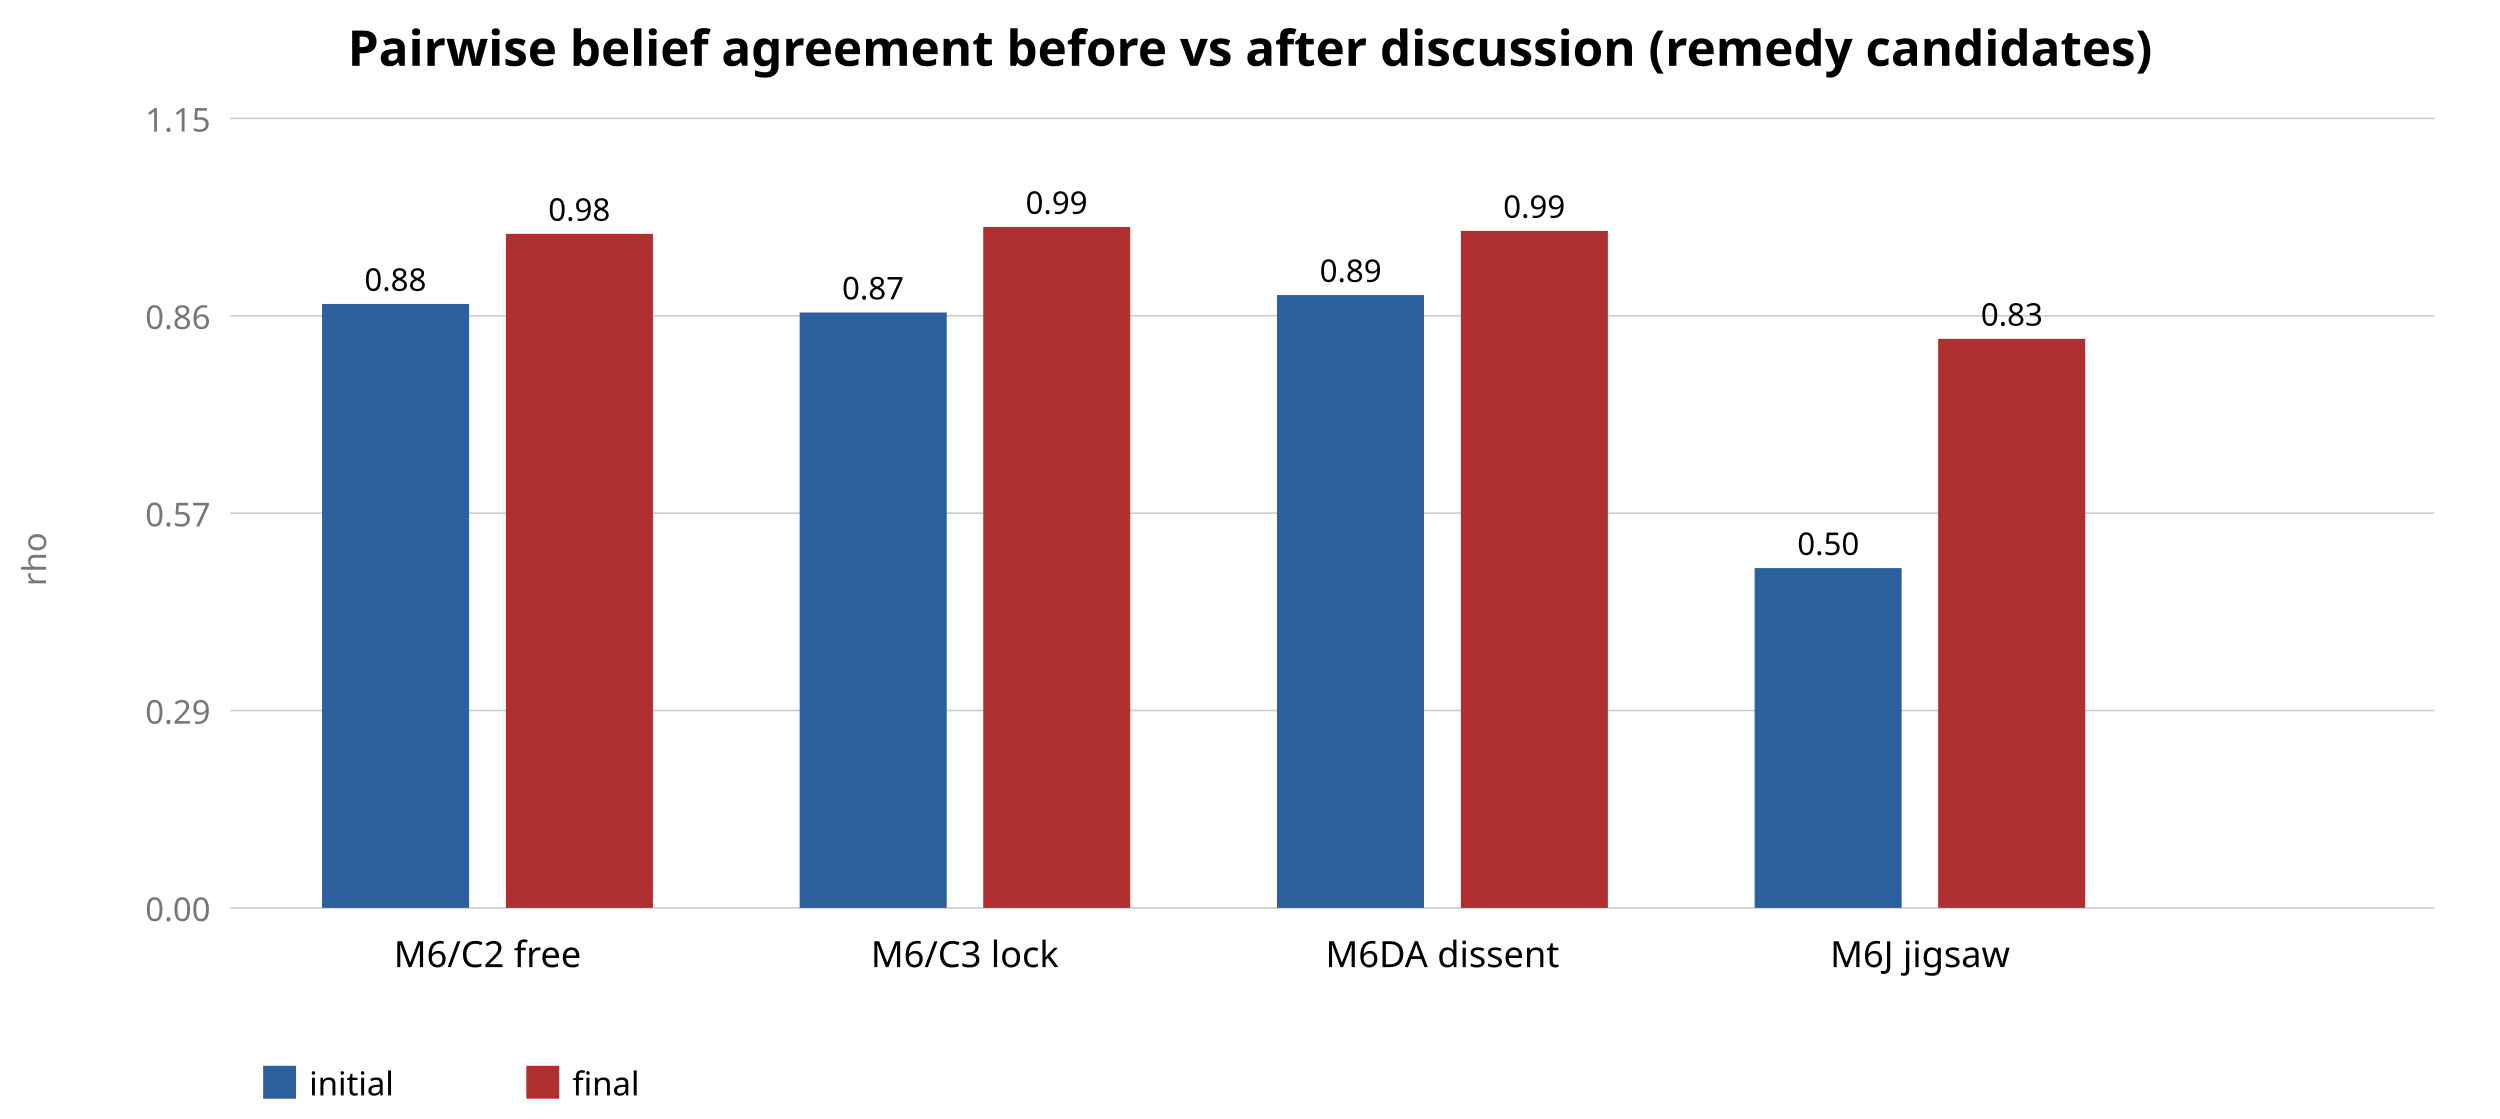
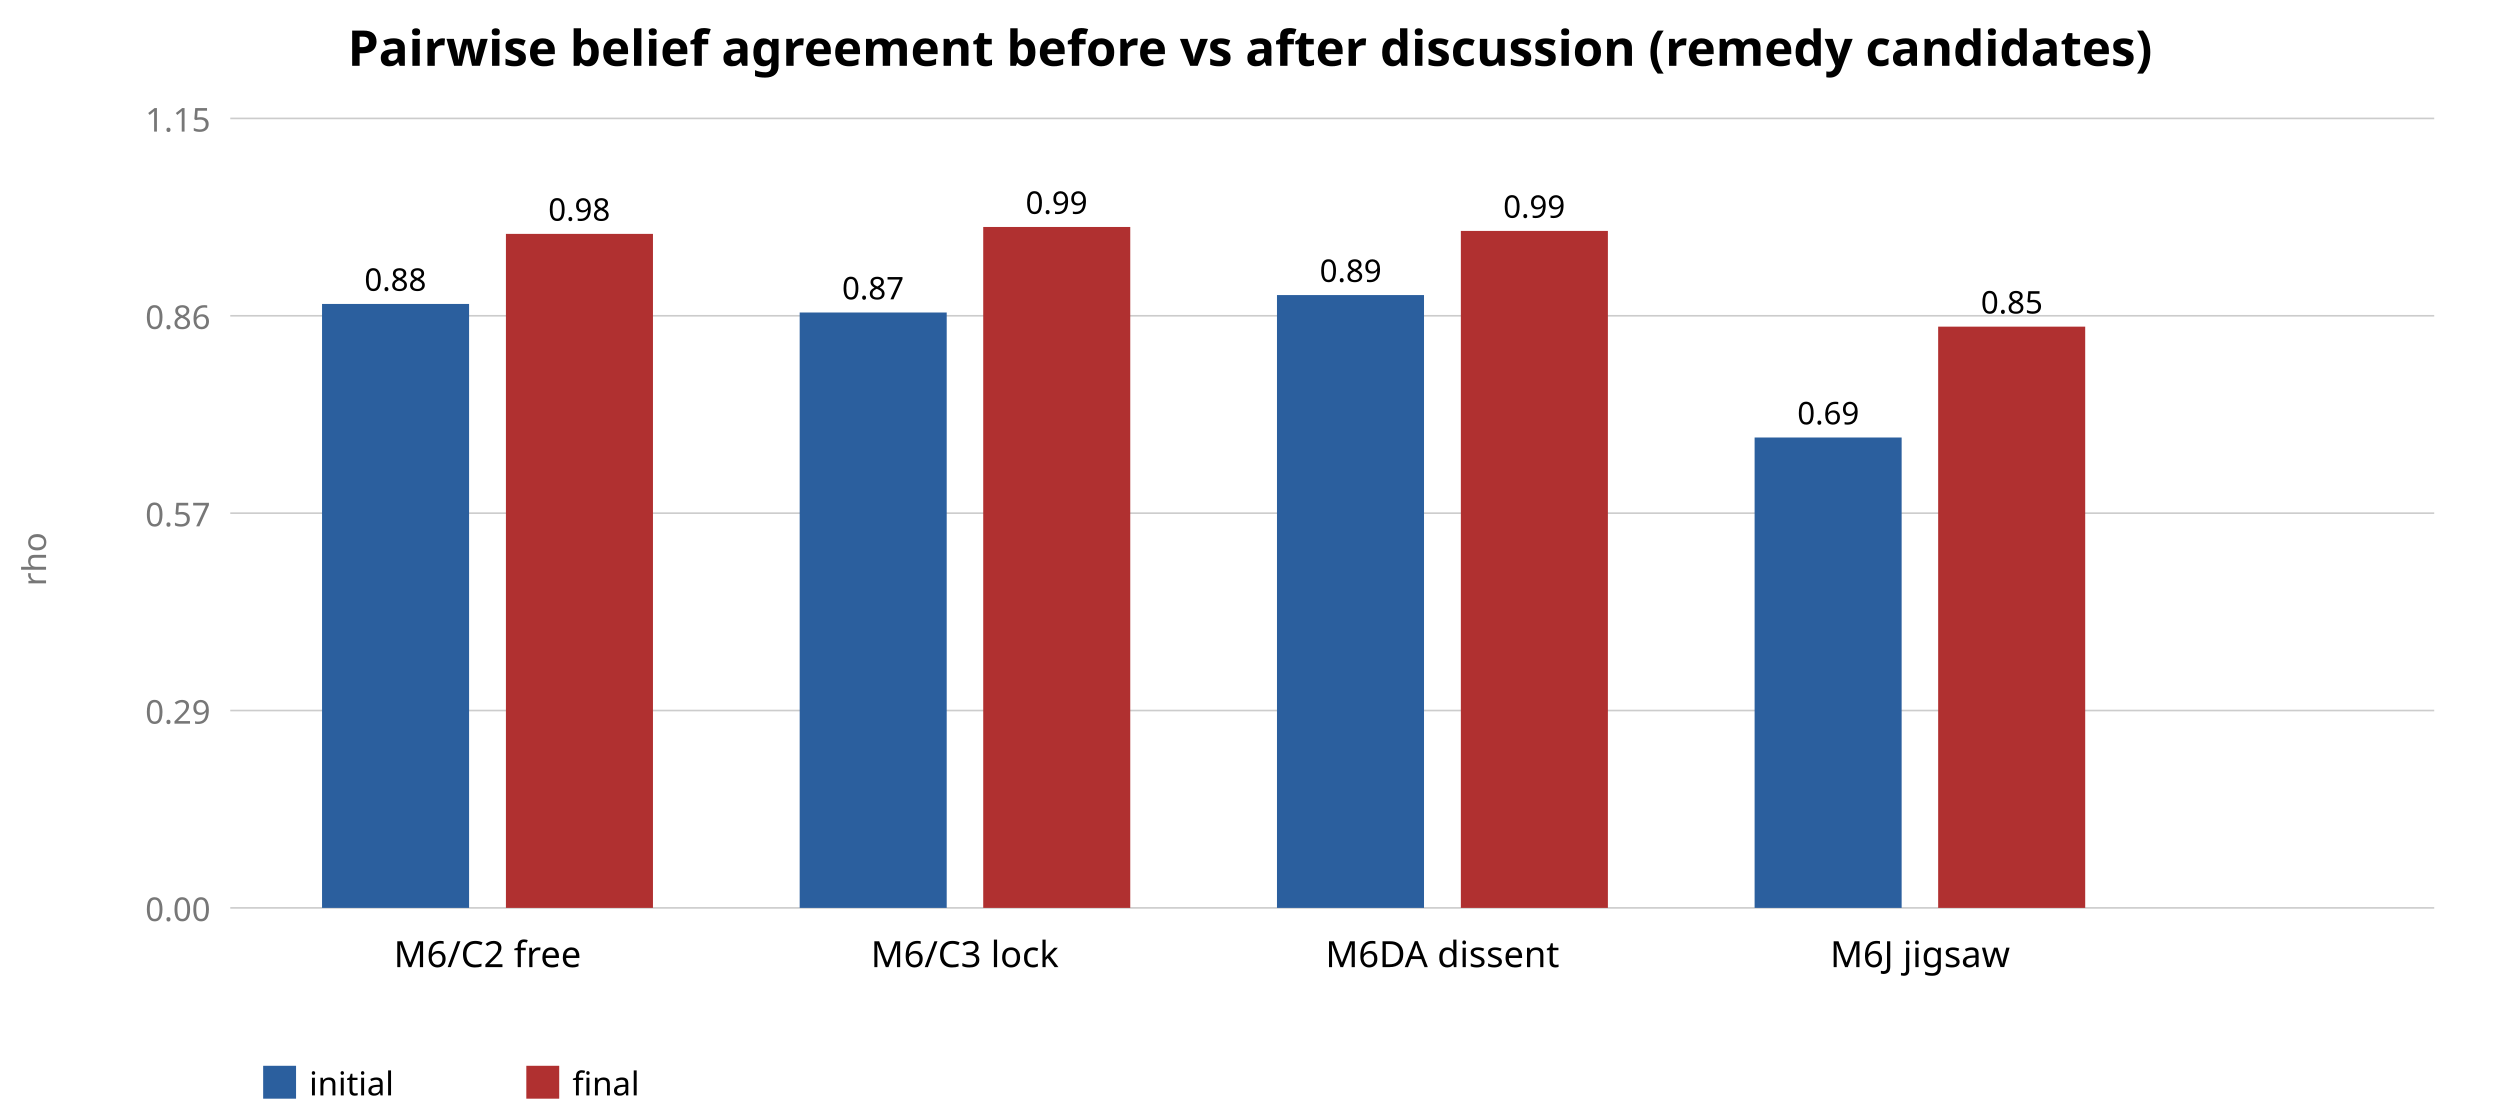
<svg xmlns="http://www.w3.org/2000/svg" width="760" height="340" font-family="sans-serif">
  <text x="380.0" y="20" text-anchor="middle" font-size="15" font-weight="bold">Pairwise belief agreement before vs after discussion (remedy candidates)</text>
  <line x1="70" y1="36.0" x2="740" y2="36.0" stroke="#ccc" stroke-width="0.5" />
  <text x="64" y="40.0" text-anchor="end" font-size="10" fill="#777">1.15</text>
  <line x1="70" y1="96.0" x2="740" y2="96.0" stroke="#ccc" stroke-width="0.5" />
  <text x="64" y="100.0" text-anchor="end" font-size="10" fill="#777">0.86</text>
  <line x1="70" y1="156.0" x2="740" y2="156.0" stroke="#ccc" stroke-width="0.5" />
  <text x="64" y="160.0" text-anchor="end" font-size="10" fill="#777">0.57</text>
  <line x1="70" y1="216.0" x2="740" y2="216.0" stroke="#ccc" stroke-width="0.5" />
  <text x="64" y="220.0" text-anchor="end" font-size="10" fill="#777">0.29</text>
  <line x1="70" y1="276.0" x2="740" y2="276.0" stroke="#ccc" stroke-width="0.5" />
  <text x="64" y="280.0" text-anchor="end" font-size="10" fill="#777">0.00</text>
  <rect x="97.9" y="92.4" width="44.7" height="183.6" fill="#2b5f9e" />
  <text x="120.2" y="88.4" text-anchor="middle" font-size="9.5">0.88</text>
  <rect x="153.8" y="71.1" width="44.7" height="204.9" fill="#b03030" />
  <text x="176.1" y="67.1" text-anchor="middle" font-size="9.5">0.98</text>
  <text x="148.2" y="294" text-anchor="middle" font-size="11">M6/C2 free</text>
  <rect x="243.1" y="95.0" width="44.7" height="181.0" fill="#2b5f9e" />
  <text x="265.4" y="91.0" text-anchor="middle" font-size="9.5">0.87</text>
  <rect x="298.9" y="69.0" width="44.7" height="207.0" fill="#b03030" />
  <text x="321.2" y="65.0" text-anchor="middle" font-size="9.5">0.99</text>
  <text x="293.3" y="294" text-anchor="middle" font-size="11">M6/C3 lock</text>
  <rect x="388.2" y="89.7" width="44.7" height="186.3" fill="#2b5f9e" />
  <text x="410.6" y="85.7" text-anchor="middle" font-size="9.5">0.89</text>
  <rect x="444.1" y="70.2" width="44.7" height="205.8" fill="#b03030" />
  <text x="466.4" y="66.2" text-anchor="middle" font-size="9.5">0.99</text>
  <text x="438.5" y="294" text-anchor="middle" font-size="11">M6DA dissent</text>
-   <rect x="533.4" y="172.7" width="44.7" height="103.3" fill="#2b5f9e" />
-   <text x="555.8" y="168.7" text-anchor="middle" font-size="9.5">0.50</text>
-   <rect x="589.2" y="103.0" width="44.7" height="173.0" fill="#b03030" />
-   <text x="611.6" y="99.0" text-anchor="middle" font-size="9.5">0.83</text>
+   <rect x="533.4" y="133.0" width="44.7" height="143.0" fill="#2b5f9e" />
+   <text x="555.8" y="129.0" text-anchor="middle" font-size="9.5">0.69</text>
+   <rect x="589.2" y="99.3" width="44.7" height="176.7" fill="#b03030" />
+   <text x="611.6" y="95.3" text-anchor="middle" font-size="9.5">0.85</text>
  <text x="583.7" y="294" text-anchor="middle" font-size="11">M6J jigsaw</text>
  <rect x="80" y="324" width="10" height="10" fill="#2b5f9e" />
  <text x="94" y="333" font-size="10">initial</text>
  <rect x="160" y="324" width="10" height="10" fill="#b03030" />
  <text x="174" y="333" font-size="10">final</text>
  <text x="14" y="170.0" transform="rotate(-90 14 170.0)" font-size="10" fill="#777" text-anchor="middle">rho</text>
</svg>
